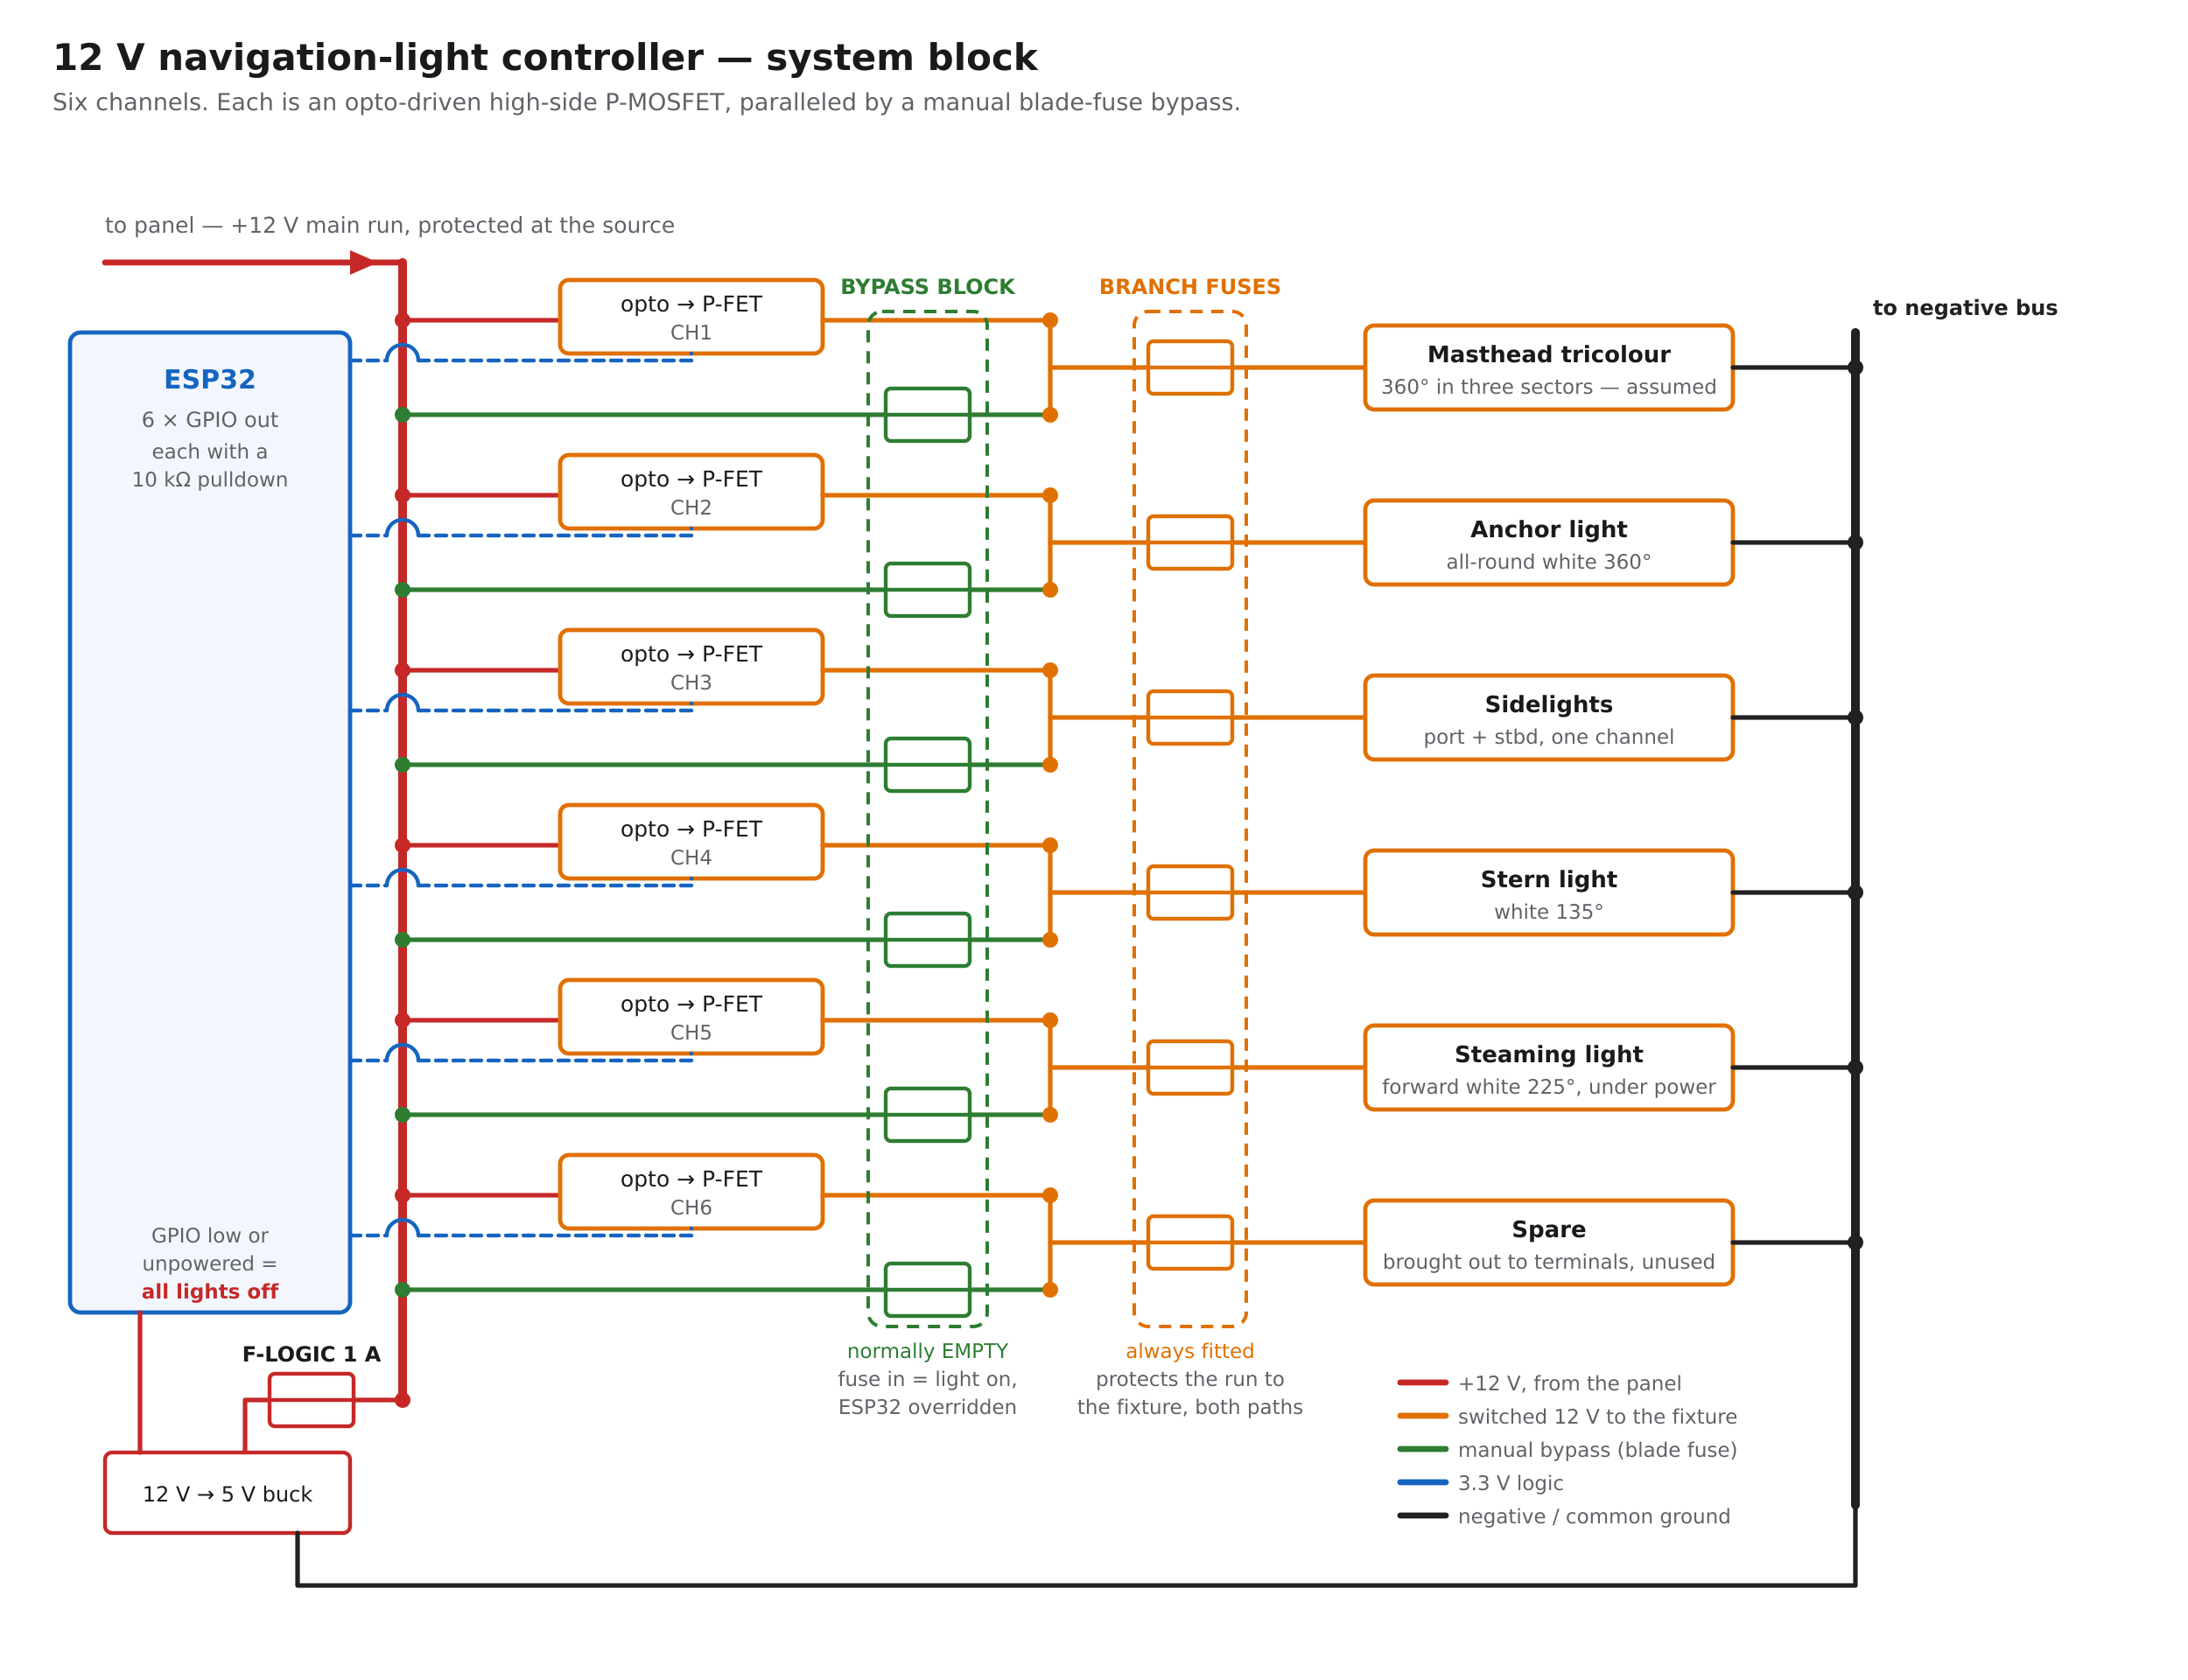
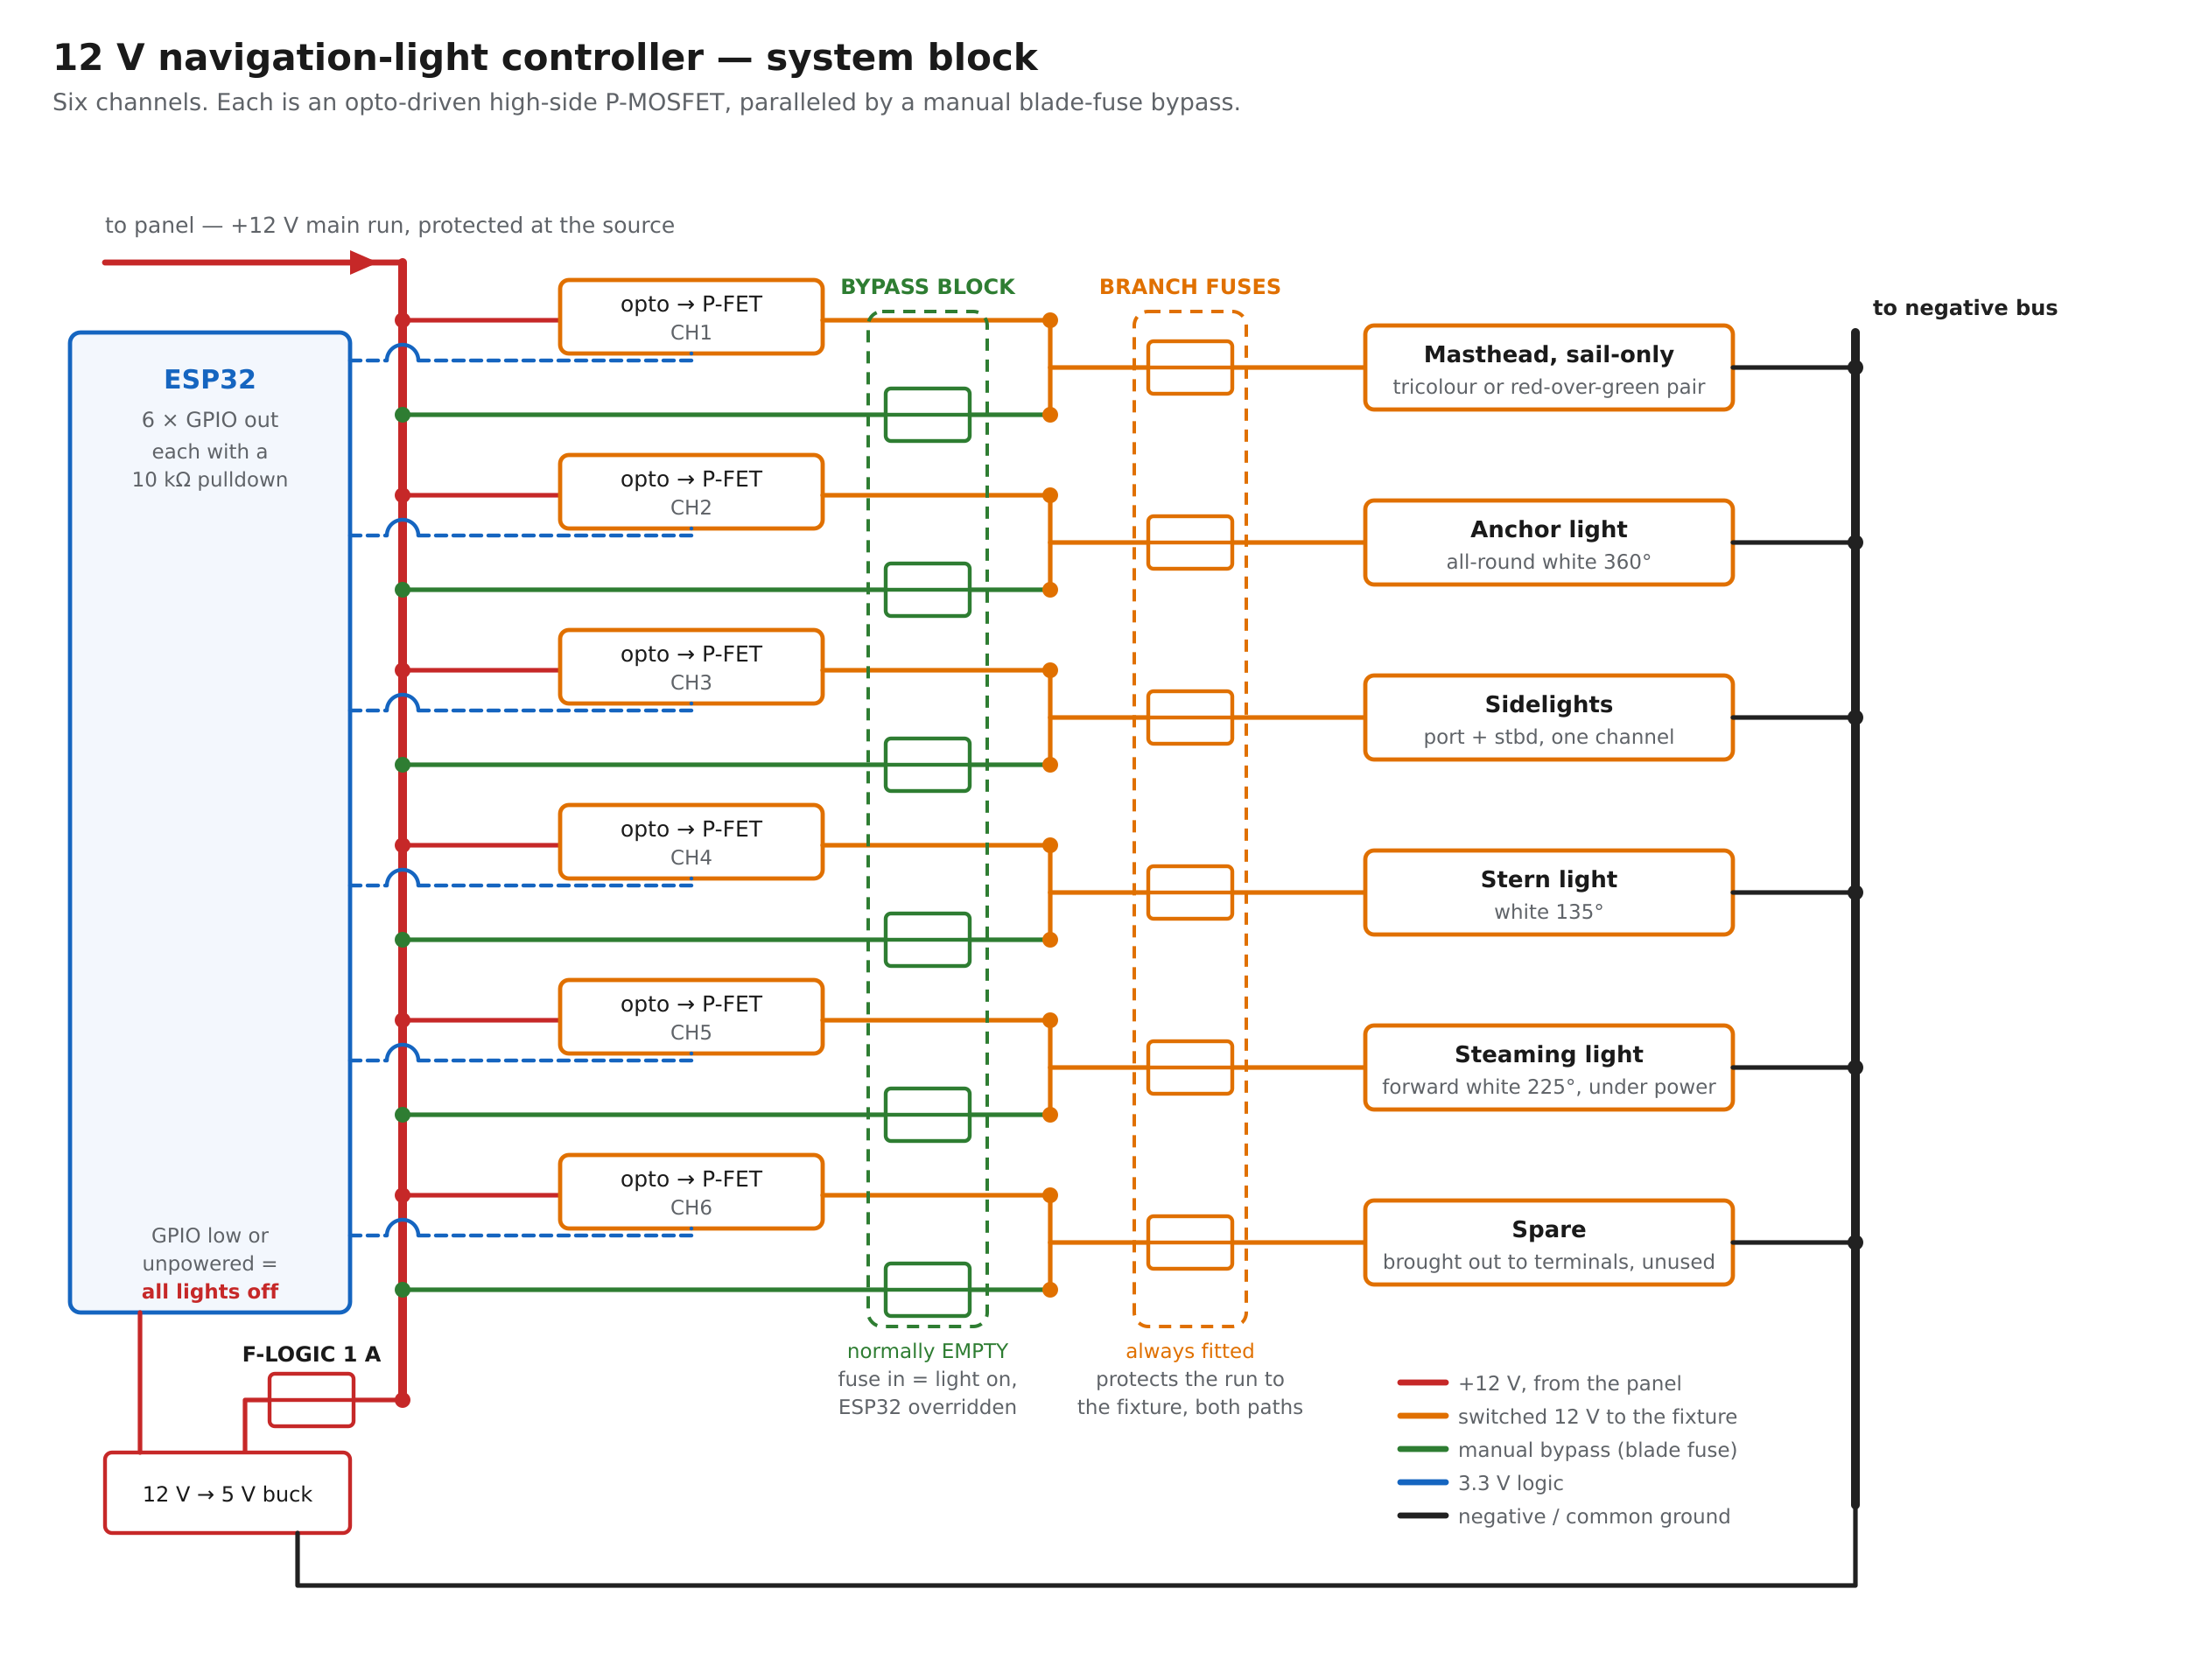
<svg xmlns="http://www.w3.org/2000/svg" width="1250" height="960" viewBox="0 0 1250 960">
  <rect x="0" y="0" width="1250" height="960" rx="0" fill="#ffffff" stroke="#ffffff" stroke-width="0" />
  <text x="30" y="40" font-family="DejaVu Sans, Helvetica, Arial, sans-serif" font-size="21" font-weight="bold" text-anchor="start" fill="#1a1a1a">12 V navigation-light controller — system block</text>
  <text x="30" y="63" font-family="DejaVu Sans, Helvetica, Arial, sans-serif" font-size="13.5" font-weight="normal" text-anchor="start" fill="#5f6368">Six channels. Each is an opto-driven high-side P-MOSFET, paralleled by a manual blade-fuse bypass.</text>
  <polyline points="60,150 230,150" fill="none" stroke="#c62828" stroke-width="3.4" stroke-linecap="round" stroke-linejoin="round" />
  <polygon points="200,143 200,157 216,150" fill="#c62828" />
  <text x="60" y="133" font-family="DejaVu Sans, Helvetica, Arial, sans-serif" font-size="12.5" font-weight="normal" text-anchor="start" fill="#5f6368">to panel — +12 V main run, protected at the source</text>
  <polyline points="230,150 230,800" fill="none" stroke="#c62828" stroke-width="5" stroke-linecap="round" stroke-linejoin="round" />
  <polyline points="1060,190 1060,860" fill="none" stroke="#212121" stroke-width="5" stroke-linecap="round" stroke-linejoin="round" />
  <text x="1070" y="180" font-family="DejaVu Sans, Helvetica, Arial, sans-serif" font-size="12" font-weight="bold" text-anchor="start" fill="#212121">to negative bus</text>
  <rect x="40" y="190" width="160" height="560" rx="6" fill="#f3f7fd" stroke="#1565c0" stroke-width="2.4" />
  <text x="120" y="222" font-family="DejaVu Sans, Helvetica, Arial, sans-serif" font-size="15" font-weight="bold" text-anchor="middle" fill="#1565c0">ESP32</text>
  <text x="120" y="244" font-family="DejaVu Sans, Helvetica, Arial, sans-serif" font-size="12" font-weight="normal" text-anchor="middle" fill="#5f6368">6 × GPIO out</text>
  <text x="120" y="262" font-family="DejaVu Sans, Helvetica, Arial, sans-serif" font-size="11.5" font-weight="normal" text-anchor="middle" fill="#5f6368">each with a</text>
  <text x="120" y="278" font-family="DejaVu Sans, Helvetica, Arial, sans-serif" font-size="11.5" font-weight="normal" text-anchor="middle" fill="#5f6368">10 kΩ pulldown</text>
  <text x="120" y="710" font-family="DejaVu Sans, Helvetica, Arial, sans-serif" font-size="11.5" font-weight="normal" text-anchor="middle" fill="#5f6368">GPIO low or</text>
  <text x="120" y="726" font-family="DejaVu Sans, Helvetica, Arial, sans-serif" font-size="11.5" font-weight="normal" text-anchor="middle" fill="#5f6368">unpowered =</text>
  <text x="120" y="742" font-family="DejaVu Sans, Helvetica, Arial, sans-serif" font-size="11.5" font-weight="bold" text-anchor="middle" fill="#c62828">all lights off</text>
  <polyline points="230,800 140,800 140,830" fill="none" stroke="#c62828" stroke-width="2.6" stroke-linecap="round" stroke-linejoin="round" />
  <circle cx="230" cy="800" r="4.5" fill="#c62828" />
  <rect x="154" y="785" width="48" height="30" rx="3" fill="#ffffff" stroke="#c62828" stroke-width="2.2" />
  <polyline points="154,800 202,800" fill="none" stroke="#c62828" stroke-width="2.2" stroke-linecap="round" stroke-linejoin="round" />
  <text x="178" y="778" font-family="DejaVu Sans, Helvetica, Arial, sans-serif" font-size="12" font-weight="bold" text-anchor="middle" fill="#1a1a1a">F-LOGIC 1 A</text>
  <rect x="60" y="830" width="140" height="46" rx="4" fill="#ffffff" stroke="#c62828" stroke-width="2.2" />
  <text x="130" y="858" font-family="DejaVu Sans, Helvetica, Arial, sans-serif" font-size="12" font-weight="normal" text-anchor="middle" fill="#1a1a1a">12 V → 5 V buck</text>
  <polyline points="80,830 80,750" fill="none" stroke="#c62828" stroke-width="2.6" stroke-linecap="round" stroke-linejoin="round" />
  <polyline points="170,876 170,906 1060,906 1060,860" fill="none" stroke="#212121" stroke-width="2.6" stroke-linecap="round" stroke-linejoin="round" />
  <circle cx="230" cy="183" r="4.5" fill="#c62828" />
  <polyline points="230,183 320,183" fill="none" stroke="#c62828" stroke-width="2.6" stroke-linecap="round" stroke-linejoin="round" />
  <rect x="320" y="160" width="150" height="42" rx="5" fill="#ffffff" stroke="#e07000" stroke-width="2.4" />
  <text x="395" y="178" font-family="DejaVu Sans, Helvetica, Arial, sans-serif" font-size="12.5" font-weight="normal" text-anchor="middle" fill="#1a1a1a">opto → P-FET</text>
  <text x="395" y="194" font-family="DejaVu Sans, Helvetica, Arial, sans-serif" font-size="11.5" font-weight="normal" text-anchor="middle" fill="#5f6368">CH1</text>
  <polyline points="470,183 600,183" fill="none" stroke="#e07000" stroke-width="2.6" stroke-linecap="round" stroke-linejoin="round" />
  <polyline points="200,206 221,206" fill="none" stroke="#1565c0" stroke-width="2.2" stroke-linecap="round" stroke-linejoin="round" stroke-dasharray="6 4" />
  <path d="M 221,206 A 9,9 0 0 1 239,206" fill="none" stroke="#1565c0" stroke-width="2.2" />
  <polyline points="239,206 395,206 395,202" fill="none" stroke="#1565c0" stroke-width="2.2" stroke-linecap="round" stroke-linejoin="round" stroke-dasharray="6 4" />
  <circle cx="230" cy="237" r="4.5" fill="#2e7d32" />
  <polyline points="230,237 506,237" fill="none" stroke="#2e7d32" stroke-width="2.6" stroke-linecap="round" stroke-linejoin="round" />
  <rect x="506" y="222" width="48" height="30" rx="3" fill="#ffffff" stroke="#2e7d32" stroke-width="2.2" />
  <polyline points="506,237 554,237" fill="none" stroke="#2e7d32" stroke-width="2.2" stroke-linecap="round" stroke-linejoin="round" />
  <polyline points="554,237 600,237" fill="none" stroke="#2e7d32" stroke-width="2.6" stroke-linecap="round" stroke-linejoin="round" />
  <polyline points="600,183 600,237" fill="none" stroke="#e07000" stroke-width="2.6" stroke-linecap="round" stroke-linejoin="round" />
  <circle cx="600" cy="183" r="4.5" fill="#e07000" />
  <circle cx="600" cy="237" r="4.5" fill="#e07000" />
  <polyline points="600,210 656,210" fill="none" stroke="#e07000" stroke-width="2.6" stroke-linecap="round" stroke-linejoin="round" />
  <rect x="656" y="195" width="48" height="30" rx="3" fill="#ffffff" stroke="#e07000" stroke-width="2.2" />
  <polyline points="656,210 704,210" fill="none" stroke="#e07000" stroke-width="2.2" stroke-linecap="round" stroke-linejoin="round" />
  <polyline points="704,210 780,210" fill="none" stroke="#e07000" stroke-width="2.6" stroke-linecap="round" stroke-linejoin="round" />
  <rect x="780" y="186" width="210" height="48" rx="5" fill="#ffffff" stroke="#e07000" stroke-width="2.4" />
-   <text x="885" y="207" font-family="DejaVu Sans, Helvetica, Arial, sans-serif" font-size="13" font-weight="bold" text-anchor="middle" fill="#1a1a1a">Masthead tricolour</text>
-   <text x="885" y="225" font-family="DejaVu Sans, Helvetica, Arial, sans-serif" font-size="11.5" font-weight="normal" text-anchor="middle" fill="#5f6368">360° in three sectors — assumed</text>
+   <text x="885" y="207" font-family="DejaVu Sans, Helvetica, Arial, sans-serif" font-size="13" font-weight="bold" text-anchor="middle" fill="#1a1a1a">Masthead, sail-only</text>
+   <text x="885" y="225" font-family="DejaVu Sans, Helvetica, Arial, sans-serif" font-size="11.5" font-weight="normal" text-anchor="middle" fill="#5f6368">tricolour or red-over-green pair</text>
  <polyline points="990,210 1060,210" fill="none" stroke="#212121" stroke-width="2.6" stroke-linecap="round" stroke-linejoin="round" />
  <circle cx="1060" cy="210" r="4.5" fill="#212121" />
  <circle cx="230" cy="283" r="4.5" fill="#c62828" />
  <polyline points="230,283 320,283" fill="none" stroke="#c62828" stroke-width="2.6" stroke-linecap="round" stroke-linejoin="round" />
  <rect x="320" y="260" width="150" height="42" rx="5" fill="#ffffff" stroke="#e07000" stroke-width="2.4" />
  <text x="395" y="278" font-family="DejaVu Sans, Helvetica, Arial, sans-serif" font-size="12.5" font-weight="normal" text-anchor="middle" fill="#1a1a1a">opto → P-FET</text>
  <text x="395" y="294" font-family="DejaVu Sans, Helvetica, Arial, sans-serif" font-size="11.5" font-weight="normal" text-anchor="middle" fill="#5f6368">CH2</text>
  <polyline points="470,283 600,283" fill="none" stroke="#e07000" stroke-width="2.6" stroke-linecap="round" stroke-linejoin="round" />
  <polyline points="200,306 221,306" fill="none" stroke="#1565c0" stroke-width="2.2" stroke-linecap="round" stroke-linejoin="round" stroke-dasharray="6 4" />
  <path d="M 221,306 A 9,9 0 0 1 239,306" fill="none" stroke="#1565c0" stroke-width="2.2" />
  <polyline points="239,306 395,306 395,302" fill="none" stroke="#1565c0" stroke-width="2.2" stroke-linecap="round" stroke-linejoin="round" stroke-dasharray="6 4" />
  <circle cx="230" cy="337" r="4.5" fill="#2e7d32" />
  <polyline points="230,337 506,337" fill="none" stroke="#2e7d32" stroke-width="2.6" stroke-linecap="round" stroke-linejoin="round" />
  <rect x="506" y="322" width="48" height="30" rx="3" fill="#ffffff" stroke="#2e7d32" stroke-width="2.2" />
  <polyline points="506,337 554,337" fill="none" stroke="#2e7d32" stroke-width="2.2" stroke-linecap="round" stroke-linejoin="round" />
  <polyline points="554,337 600,337" fill="none" stroke="#2e7d32" stroke-width="2.6" stroke-linecap="round" stroke-linejoin="round" />
  <polyline points="600,283 600,337" fill="none" stroke="#e07000" stroke-width="2.6" stroke-linecap="round" stroke-linejoin="round" />
  <circle cx="600" cy="283" r="4.5" fill="#e07000" />
  <circle cx="600" cy="337" r="4.5" fill="#e07000" />
  <polyline points="600,310 656,310" fill="none" stroke="#e07000" stroke-width="2.6" stroke-linecap="round" stroke-linejoin="round" />
  <rect x="656" y="295" width="48" height="30" rx="3" fill="#ffffff" stroke="#e07000" stroke-width="2.2" />
  <polyline points="656,310 704,310" fill="none" stroke="#e07000" stroke-width="2.2" stroke-linecap="round" stroke-linejoin="round" />
  <polyline points="704,310 780,310" fill="none" stroke="#e07000" stroke-width="2.6" stroke-linecap="round" stroke-linejoin="round" />
  <rect x="780" y="286" width="210" height="48" rx="5" fill="#ffffff" stroke="#e07000" stroke-width="2.4" />
  <text x="885" y="307" font-family="DejaVu Sans, Helvetica, Arial, sans-serif" font-size="13" font-weight="bold" text-anchor="middle" fill="#1a1a1a">Anchor light</text>
  <text x="885" y="325" font-family="DejaVu Sans, Helvetica, Arial, sans-serif" font-size="11.5" font-weight="normal" text-anchor="middle" fill="#5f6368">all-round white 360°</text>
  <polyline points="990,310 1060,310" fill="none" stroke="#212121" stroke-width="2.6" stroke-linecap="round" stroke-linejoin="round" />
  <circle cx="1060" cy="310" r="4.5" fill="#212121" />
  <circle cx="230" cy="383" r="4.5" fill="#c62828" />
  <polyline points="230,383 320,383" fill="none" stroke="#c62828" stroke-width="2.6" stroke-linecap="round" stroke-linejoin="round" />
  <rect x="320" y="360" width="150" height="42" rx="5" fill="#ffffff" stroke="#e07000" stroke-width="2.4" />
  <text x="395" y="378" font-family="DejaVu Sans, Helvetica, Arial, sans-serif" font-size="12.5" font-weight="normal" text-anchor="middle" fill="#1a1a1a">opto → P-FET</text>
  <text x="395" y="394" font-family="DejaVu Sans, Helvetica, Arial, sans-serif" font-size="11.5" font-weight="normal" text-anchor="middle" fill="#5f6368">CH3</text>
  <polyline points="470,383 600,383" fill="none" stroke="#e07000" stroke-width="2.6" stroke-linecap="round" stroke-linejoin="round" />
  <polyline points="200,406 221,406" fill="none" stroke="#1565c0" stroke-width="2.2" stroke-linecap="round" stroke-linejoin="round" stroke-dasharray="6 4" />
  <path d="M 221,406 A 9,9 0 0 1 239,406" fill="none" stroke="#1565c0" stroke-width="2.2" />
  <polyline points="239,406 395,406 395,402" fill="none" stroke="#1565c0" stroke-width="2.2" stroke-linecap="round" stroke-linejoin="round" stroke-dasharray="6 4" />
  <circle cx="230" cy="437" r="4.5" fill="#2e7d32" />
  <polyline points="230,437 506,437" fill="none" stroke="#2e7d32" stroke-width="2.6" stroke-linecap="round" stroke-linejoin="round" />
  <rect x="506" y="422" width="48" height="30" rx="3" fill="#ffffff" stroke="#2e7d32" stroke-width="2.2" />
  <polyline points="506,437 554,437" fill="none" stroke="#2e7d32" stroke-width="2.2" stroke-linecap="round" stroke-linejoin="round" />
  <polyline points="554,437 600,437" fill="none" stroke="#2e7d32" stroke-width="2.6" stroke-linecap="round" stroke-linejoin="round" />
  <polyline points="600,383 600,437" fill="none" stroke="#e07000" stroke-width="2.6" stroke-linecap="round" stroke-linejoin="round" />
  <circle cx="600" cy="383" r="4.5" fill="#e07000" />
  <circle cx="600" cy="437" r="4.5" fill="#e07000" />
  <polyline points="600,410 656,410" fill="none" stroke="#e07000" stroke-width="2.6" stroke-linecap="round" stroke-linejoin="round" />
  <rect x="656" y="395" width="48" height="30" rx="3" fill="#ffffff" stroke="#e07000" stroke-width="2.2" />
  <polyline points="656,410 704,410" fill="none" stroke="#e07000" stroke-width="2.2" stroke-linecap="round" stroke-linejoin="round" />
  <polyline points="704,410 780,410" fill="none" stroke="#e07000" stroke-width="2.6" stroke-linecap="round" stroke-linejoin="round" />
  <rect x="780" y="386" width="210" height="48" rx="5" fill="#ffffff" stroke="#e07000" stroke-width="2.4" />
  <text x="885" y="407" font-family="DejaVu Sans, Helvetica, Arial, sans-serif" font-size="13" font-weight="bold" text-anchor="middle" fill="#1a1a1a">Sidelights</text>
  <text x="885" y="425" font-family="DejaVu Sans, Helvetica, Arial, sans-serif" font-size="11.5" font-weight="normal" text-anchor="middle" fill="#5f6368">port + stbd, one channel</text>
  <polyline points="990,410 1060,410" fill="none" stroke="#212121" stroke-width="2.6" stroke-linecap="round" stroke-linejoin="round" />
  <circle cx="1060" cy="410" r="4.5" fill="#212121" />
  <circle cx="230" cy="483" r="4.5" fill="#c62828" />
  <polyline points="230,483 320,483" fill="none" stroke="#c62828" stroke-width="2.6" stroke-linecap="round" stroke-linejoin="round" />
  <rect x="320" y="460" width="150" height="42" rx="5" fill="#ffffff" stroke="#e07000" stroke-width="2.4" />
  <text x="395" y="478" font-family="DejaVu Sans, Helvetica, Arial, sans-serif" font-size="12.5" font-weight="normal" text-anchor="middle" fill="#1a1a1a">opto → P-FET</text>
  <text x="395" y="494" font-family="DejaVu Sans, Helvetica, Arial, sans-serif" font-size="11.5" font-weight="normal" text-anchor="middle" fill="#5f6368">CH4</text>
  <polyline points="470,483 600,483" fill="none" stroke="#e07000" stroke-width="2.6" stroke-linecap="round" stroke-linejoin="round" />
  <polyline points="200,506 221,506" fill="none" stroke="#1565c0" stroke-width="2.2" stroke-linecap="round" stroke-linejoin="round" stroke-dasharray="6 4" />
  <path d="M 221,506 A 9,9 0 0 1 239,506" fill="none" stroke="#1565c0" stroke-width="2.2" />
  <polyline points="239,506 395,506 395,502" fill="none" stroke="#1565c0" stroke-width="2.2" stroke-linecap="round" stroke-linejoin="round" stroke-dasharray="6 4" />
  <circle cx="230" cy="537" r="4.5" fill="#2e7d32" />
  <polyline points="230,537 506,537" fill="none" stroke="#2e7d32" stroke-width="2.6" stroke-linecap="round" stroke-linejoin="round" />
  <rect x="506" y="522" width="48" height="30" rx="3" fill="#ffffff" stroke="#2e7d32" stroke-width="2.2" />
  <polyline points="506,537 554,537" fill="none" stroke="#2e7d32" stroke-width="2.2" stroke-linecap="round" stroke-linejoin="round" />
  <polyline points="554,537 600,537" fill="none" stroke="#2e7d32" stroke-width="2.6" stroke-linecap="round" stroke-linejoin="round" />
  <polyline points="600,483 600,537" fill="none" stroke="#e07000" stroke-width="2.6" stroke-linecap="round" stroke-linejoin="round" />
  <circle cx="600" cy="483" r="4.5" fill="#e07000" />
  <circle cx="600" cy="537" r="4.5" fill="#e07000" />
  <polyline points="600,510 656,510" fill="none" stroke="#e07000" stroke-width="2.6" stroke-linecap="round" stroke-linejoin="round" />
  <rect x="656" y="495" width="48" height="30" rx="3" fill="#ffffff" stroke="#e07000" stroke-width="2.2" />
  <polyline points="656,510 704,510" fill="none" stroke="#e07000" stroke-width="2.2" stroke-linecap="round" stroke-linejoin="round" />
  <polyline points="704,510 780,510" fill="none" stroke="#e07000" stroke-width="2.6" stroke-linecap="round" stroke-linejoin="round" />
  <rect x="780" y="486" width="210" height="48" rx="5" fill="#ffffff" stroke="#e07000" stroke-width="2.4" />
  <text x="885" y="507" font-family="DejaVu Sans, Helvetica, Arial, sans-serif" font-size="13" font-weight="bold" text-anchor="middle" fill="#1a1a1a">Stern light</text>
  <text x="885" y="525" font-family="DejaVu Sans, Helvetica, Arial, sans-serif" font-size="11.5" font-weight="normal" text-anchor="middle" fill="#5f6368">white 135°</text>
  <polyline points="990,510 1060,510" fill="none" stroke="#212121" stroke-width="2.6" stroke-linecap="round" stroke-linejoin="round" />
  <circle cx="1060" cy="510" r="4.5" fill="#212121" />
  <circle cx="230" cy="583" r="4.5" fill="#c62828" />
  <polyline points="230,583 320,583" fill="none" stroke="#c62828" stroke-width="2.6" stroke-linecap="round" stroke-linejoin="round" />
  <rect x="320" y="560" width="150" height="42" rx="5" fill="#ffffff" stroke="#e07000" stroke-width="2.4" />
  <text x="395" y="578" font-family="DejaVu Sans, Helvetica, Arial, sans-serif" font-size="12.5" font-weight="normal" text-anchor="middle" fill="#1a1a1a">opto → P-FET</text>
  <text x="395" y="594" font-family="DejaVu Sans, Helvetica, Arial, sans-serif" font-size="11.5" font-weight="normal" text-anchor="middle" fill="#5f6368">CH5</text>
  <polyline points="470,583 600,583" fill="none" stroke="#e07000" stroke-width="2.6" stroke-linecap="round" stroke-linejoin="round" />
  <polyline points="200,606 221,606" fill="none" stroke="#1565c0" stroke-width="2.2" stroke-linecap="round" stroke-linejoin="round" stroke-dasharray="6 4" />
  <path d="M 221,606 A 9,9 0 0 1 239,606" fill="none" stroke="#1565c0" stroke-width="2.2" />
  <polyline points="239,606 395,606 395,602" fill="none" stroke="#1565c0" stroke-width="2.2" stroke-linecap="round" stroke-linejoin="round" stroke-dasharray="6 4" />
  <circle cx="230" cy="637" r="4.5" fill="#2e7d32" />
  <polyline points="230,637 506,637" fill="none" stroke="#2e7d32" stroke-width="2.6" stroke-linecap="round" stroke-linejoin="round" />
  <rect x="506" y="622" width="48" height="30" rx="3" fill="#ffffff" stroke="#2e7d32" stroke-width="2.2" />
  <polyline points="506,637 554,637" fill="none" stroke="#2e7d32" stroke-width="2.2" stroke-linecap="round" stroke-linejoin="round" />
  <polyline points="554,637 600,637" fill="none" stroke="#2e7d32" stroke-width="2.6" stroke-linecap="round" stroke-linejoin="round" />
  <polyline points="600,583 600,637" fill="none" stroke="#e07000" stroke-width="2.6" stroke-linecap="round" stroke-linejoin="round" />
  <circle cx="600" cy="583" r="4.5" fill="#e07000" />
  <circle cx="600" cy="637" r="4.5" fill="#e07000" />
  <polyline points="600,610 656,610" fill="none" stroke="#e07000" stroke-width="2.6" stroke-linecap="round" stroke-linejoin="round" />
  <rect x="656" y="595" width="48" height="30" rx="3" fill="#ffffff" stroke="#e07000" stroke-width="2.2" />
  <polyline points="656,610 704,610" fill="none" stroke="#e07000" stroke-width="2.2" stroke-linecap="round" stroke-linejoin="round" />
  <polyline points="704,610 780,610" fill="none" stroke="#e07000" stroke-width="2.6" stroke-linecap="round" stroke-linejoin="round" />
  <rect x="780" y="586" width="210" height="48" rx="5" fill="#ffffff" stroke="#e07000" stroke-width="2.4" />
  <text x="885" y="607" font-family="DejaVu Sans, Helvetica, Arial, sans-serif" font-size="13" font-weight="bold" text-anchor="middle" fill="#1a1a1a">Steaming light</text>
  <text x="885" y="625" font-family="DejaVu Sans, Helvetica, Arial, sans-serif" font-size="11.5" font-weight="normal" text-anchor="middle" fill="#5f6368">forward white 225°, under power</text>
  <polyline points="990,610 1060,610" fill="none" stroke="#212121" stroke-width="2.6" stroke-linecap="round" stroke-linejoin="round" />
  <circle cx="1060" cy="610" r="4.5" fill="#212121" />
  <circle cx="230" cy="683" r="4.5" fill="#c62828" />
  <polyline points="230,683 320,683" fill="none" stroke="#c62828" stroke-width="2.6" stroke-linecap="round" stroke-linejoin="round" />
  <rect x="320" y="660" width="150" height="42" rx="5" fill="#ffffff" stroke="#e07000" stroke-width="2.4" />
  <text x="395" y="678" font-family="DejaVu Sans, Helvetica, Arial, sans-serif" font-size="12.5" font-weight="normal" text-anchor="middle" fill="#1a1a1a">opto → P-FET</text>
  <text x="395" y="694" font-family="DejaVu Sans, Helvetica, Arial, sans-serif" font-size="11.5" font-weight="normal" text-anchor="middle" fill="#5f6368">CH6</text>
  <polyline points="470,683 600,683" fill="none" stroke="#e07000" stroke-width="2.6" stroke-linecap="round" stroke-linejoin="round" />
  <polyline points="200,706 221,706" fill="none" stroke="#1565c0" stroke-width="2.2" stroke-linecap="round" stroke-linejoin="round" stroke-dasharray="6 4" />
  <path d="M 221,706 A 9,9 0 0 1 239,706" fill="none" stroke="#1565c0" stroke-width="2.2" />
  <polyline points="239,706 395,706 395,702" fill="none" stroke="#1565c0" stroke-width="2.2" stroke-linecap="round" stroke-linejoin="round" stroke-dasharray="6 4" />
  <circle cx="230" cy="737" r="4.5" fill="#2e7d32" />
  <polyline points="230,737 506,737" fill="none" stroke="#2e7d32" stroke-width="2.6" stroke-linecap="round" stroke-linejoin="round" />
  <rect x="506" y="722" width="48" height="30" rx="3" fill="#ffffff" stroke="#2e7d32" stroke-width="2.2" />
  <polyline points="506,737 554,737" fill="none" stroke="#2e7d32" stroke-width="2.2" stroke-linecap="round" stroke-linejoin="round" />
  <polyline points="554,737 600,737" fill="none" stroke="#2e7d32" stroke-width="2.6" stroke-linecap="round" stroke-linejoin="round" />
  <polyline points="600,683 600,737" fill="none" stroke="#e07000" stroke-width="2.6" stroke-linecap="round" stroke-linejoin="round" />
  <circle cx="600" cy="683" r="4.5" fill="#e07000" />
  <circle cx="600" cy="737" r="4.5" fill="#e07000" />
  <polyline points="600,710 656,710" fill="none" stroke="#e07000" stroke-width="2.6" stroke-linecap="round" stroke-linejoin="round" />
  <rect x="656" y="695" width="48" height="30" rx="3" fill="#ffffff" stroke="#e07000" stroke-width="2.2" />
  <polyline points="656,710 704,710" fill="none" stroke="#e07000" stroke-width="2.2" stroke-linecap="round" stroke-linejoin="round" />
  <polyline points="704,710 780,710" fill="none" stroke="#e07000" stroke-width="2.6" stroke-linecap="round" stroke-linejoin="round" />
  <rect x="780" y="686" width="210" height="48" rx="5" fill="#ffffff" stroke="#e07000" stroke-width="2.4" />
  <text x="885" y="707" font-family="DejaVu Sans, Helvetica, Arial, sans-serif" font-size="13" font-weight="bold" text-anchor="middle" fill="#1a1a1a">Spare</text>
  <text x="885" y="725" font-family="DejaVu Sans, Helvetica, Arial, sans-serif" font-size="11.5" font-weight="normal" text-anchor="middle" fill="#5f6368">brought out to terminals, unused</text>
  <polyline points="990,710 1060,710" fill="none" stroke="#212121" stroke-width="2.6" stroke-linecap="round" stroke-linejoin="round" />
  <circle cx="1060" cy="710" r="4.5" fill="#212121" />
  <rect x="496" y="178" width="68" height="580" rx="8" fill="none" stroke="#2e7d32" stroke-width="2" stroke-dasharray="7 5" />
  <text x="530" y="168" font-family="DejaVu Sans, Helvetica, Arial, sans-serif" font-size="12" font-weight="bold" text-anchor="middle" fill="#2e7d32">BYPASS BLOCK</text>
  <text x="530" y="776" font-family="DejaVu Sans, Helvetica, Arial, sans-serif" font-size="11.5" font-weight="normal" text-anchor="middle" fill="#2e7d32">normally EMPTY</text>
  <text x="530" y="792" font-family="DejaVu Sans, Helvetica, Arial, sans-serif" font-size="11.5" font-weight="normal" text-anchor="middle" fill="#5f6368">fuse in = light on,</text>
  <text x="530" y="808" font-family="DejaVu Sans, Helvetica, Arial, sans-serif" font-size="11.5" font-weight="normal" text-anchor="middle" fill="#5f6368">ESP32 overridden</text>
  <rect x="648" y="178" width="64" height="580" rx="8" fill="none" stroke="#e07000" stroke-width="2" stroke-dasharray="7 5" />
  <text x="680" y="168" font-family="DejaVu Sans, Helvetica, Arial, sans-serif" font-size="12" font-weight="bold" text-anchor="middle" fill="#e07000">BRANCH FUSES</text>
  <text x="680" y="776" font-family="DejaVu Sans, Helvetica, Arial, sans-serif" font-size="11.5" font-weight="normal" text-anchor="middle" fill="#e07000">always fitted</text>
  <text x="680" y="792" font-family="DejaVu Sans, Helvetica, Arial, sans-serif" font-size="11.5" font-weight="normal" text-anchor="middle" fill="#5f6368">protects the run to</text>
  <text x="680" y="808" font-family="DejaVu Sans, Helvetica, Arial, sans-serif" font-size="11.5" font-weight="normal" text-anchor="middle" fill="#5f6368">the fixture, both paths</text>
  <polyline points="800,790 826,790" fill="none" stroke="#c62828" stroke-width="3.4" stroke-linecap="round" stroke-linejoin="round" />
  <text x="833" y="794.5" font-family="DejaVu Sans, Helvetica, Arial, sans-serif" font-size="11.5" font-weight="normal" text-anchor="start" fill="#5f6368">+12 V, from the panel</text>
  <polyline points="800,809 826,809" fill="none" stroke="#e07000" stroke-width="3.4" stroke-linecap="round" stroke-linejoin="round" />
  <text x="833" y="813.5" font-family="DejaVu Sans, Helvetica, Arial, sans-serif" font-size="11.5" font-weight="normal" text-anchor="start" fill="#5f6368">switched 12 V to the fixture</text>
  <polyline points="800,828 826,828" fill="none" stroke="#2e7d32" stroke-width="3.4" stroke-linecap="round" stroke-linejoin="round" />
  <text x="833" y="832.5" font-family="DejaVu Sans, Helvetica, Arial, sans-serif" font-size="11.5" font-weight="normal" text-anchor="start" fill="#5f6368">manual bypass (blade fuse)</text>
  <polyline points="800,847 826,847" fill="none" stroke="#1565c0" stroke-width="3.4" stroke-linecap="round" stroke-linejoin="round" />
  <text x="833" y="851.5" font-family="DejaVu Sans, Helvetica, Arial, sans-serif" font-size="11.5" font-weight="normal" text-anchor="start" fill="#5f6368">3.3 V logic</text>
  <polyline points="800,866 826,866" fill="none" stroke="#212121" stroke-width="3.4" stroke-linecap="round" stroke-linejoin="round" />
  <text x="833" y="870.5" font-family="DejaVu Sans, Helvetica, Arial, sans-serif" font-size="11.5" font-weight="normal" text-anchor="start" fill="#5f6368">negative / common ground</text>
</svg>
